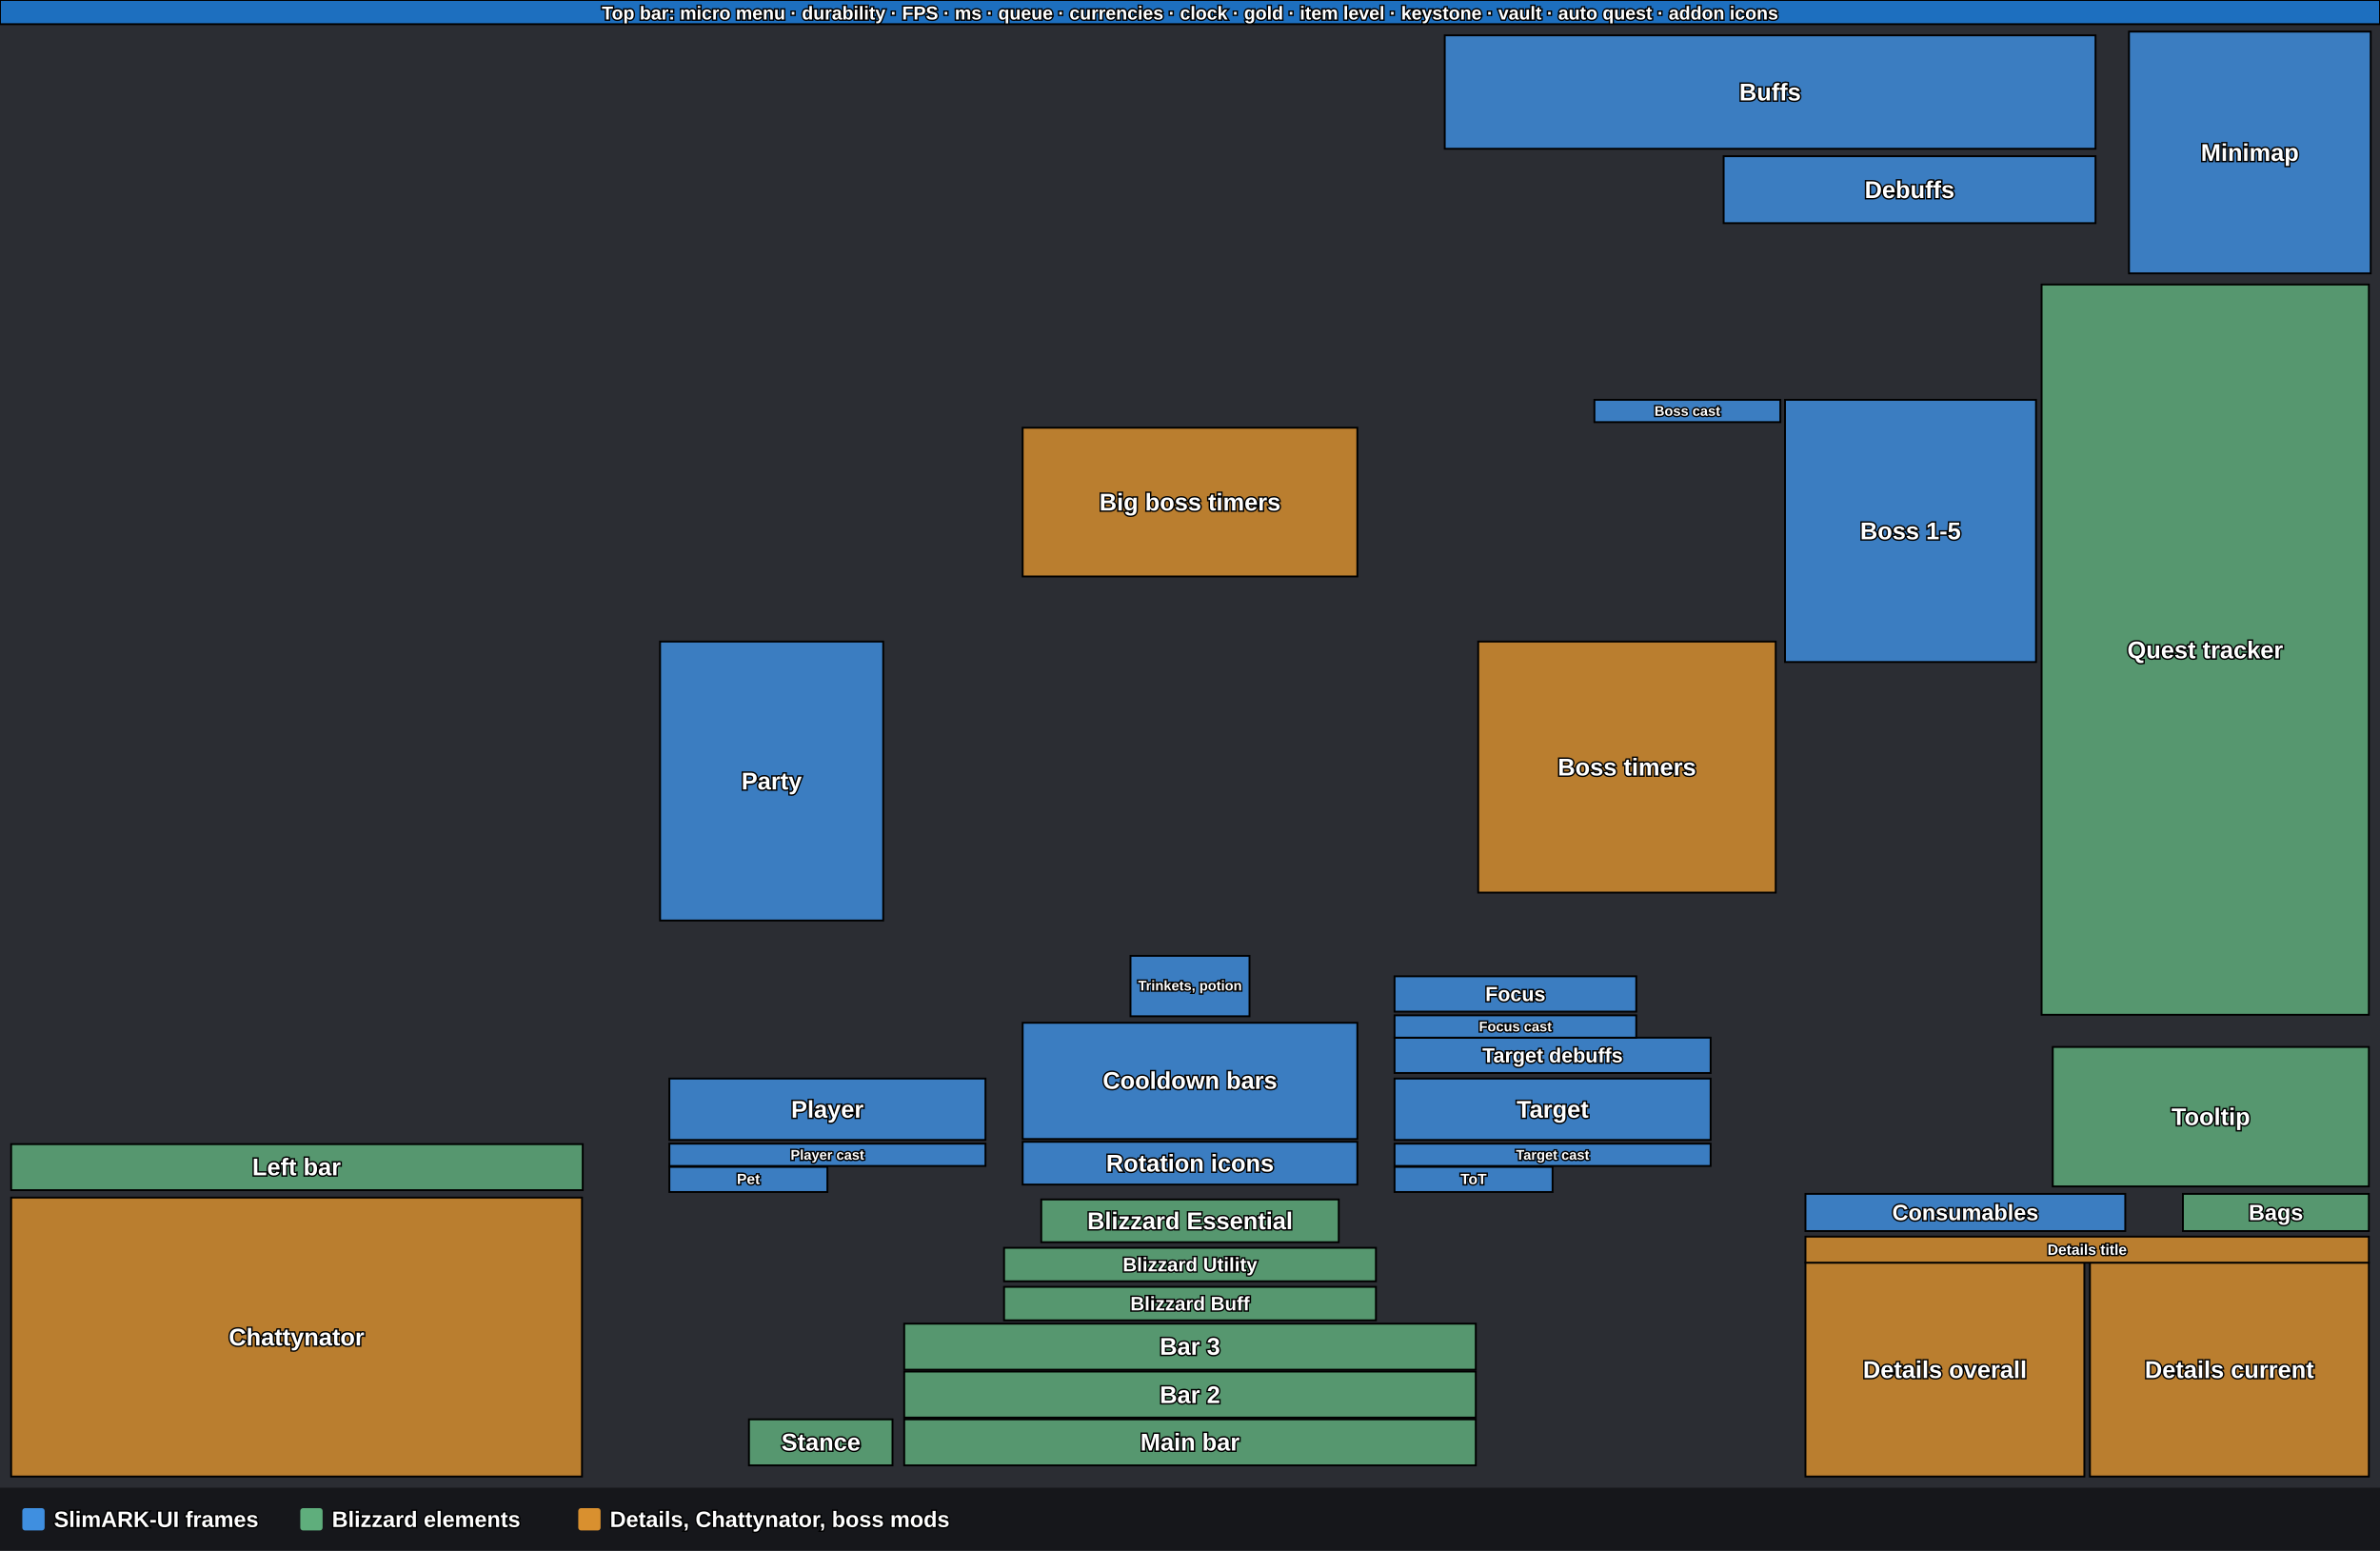
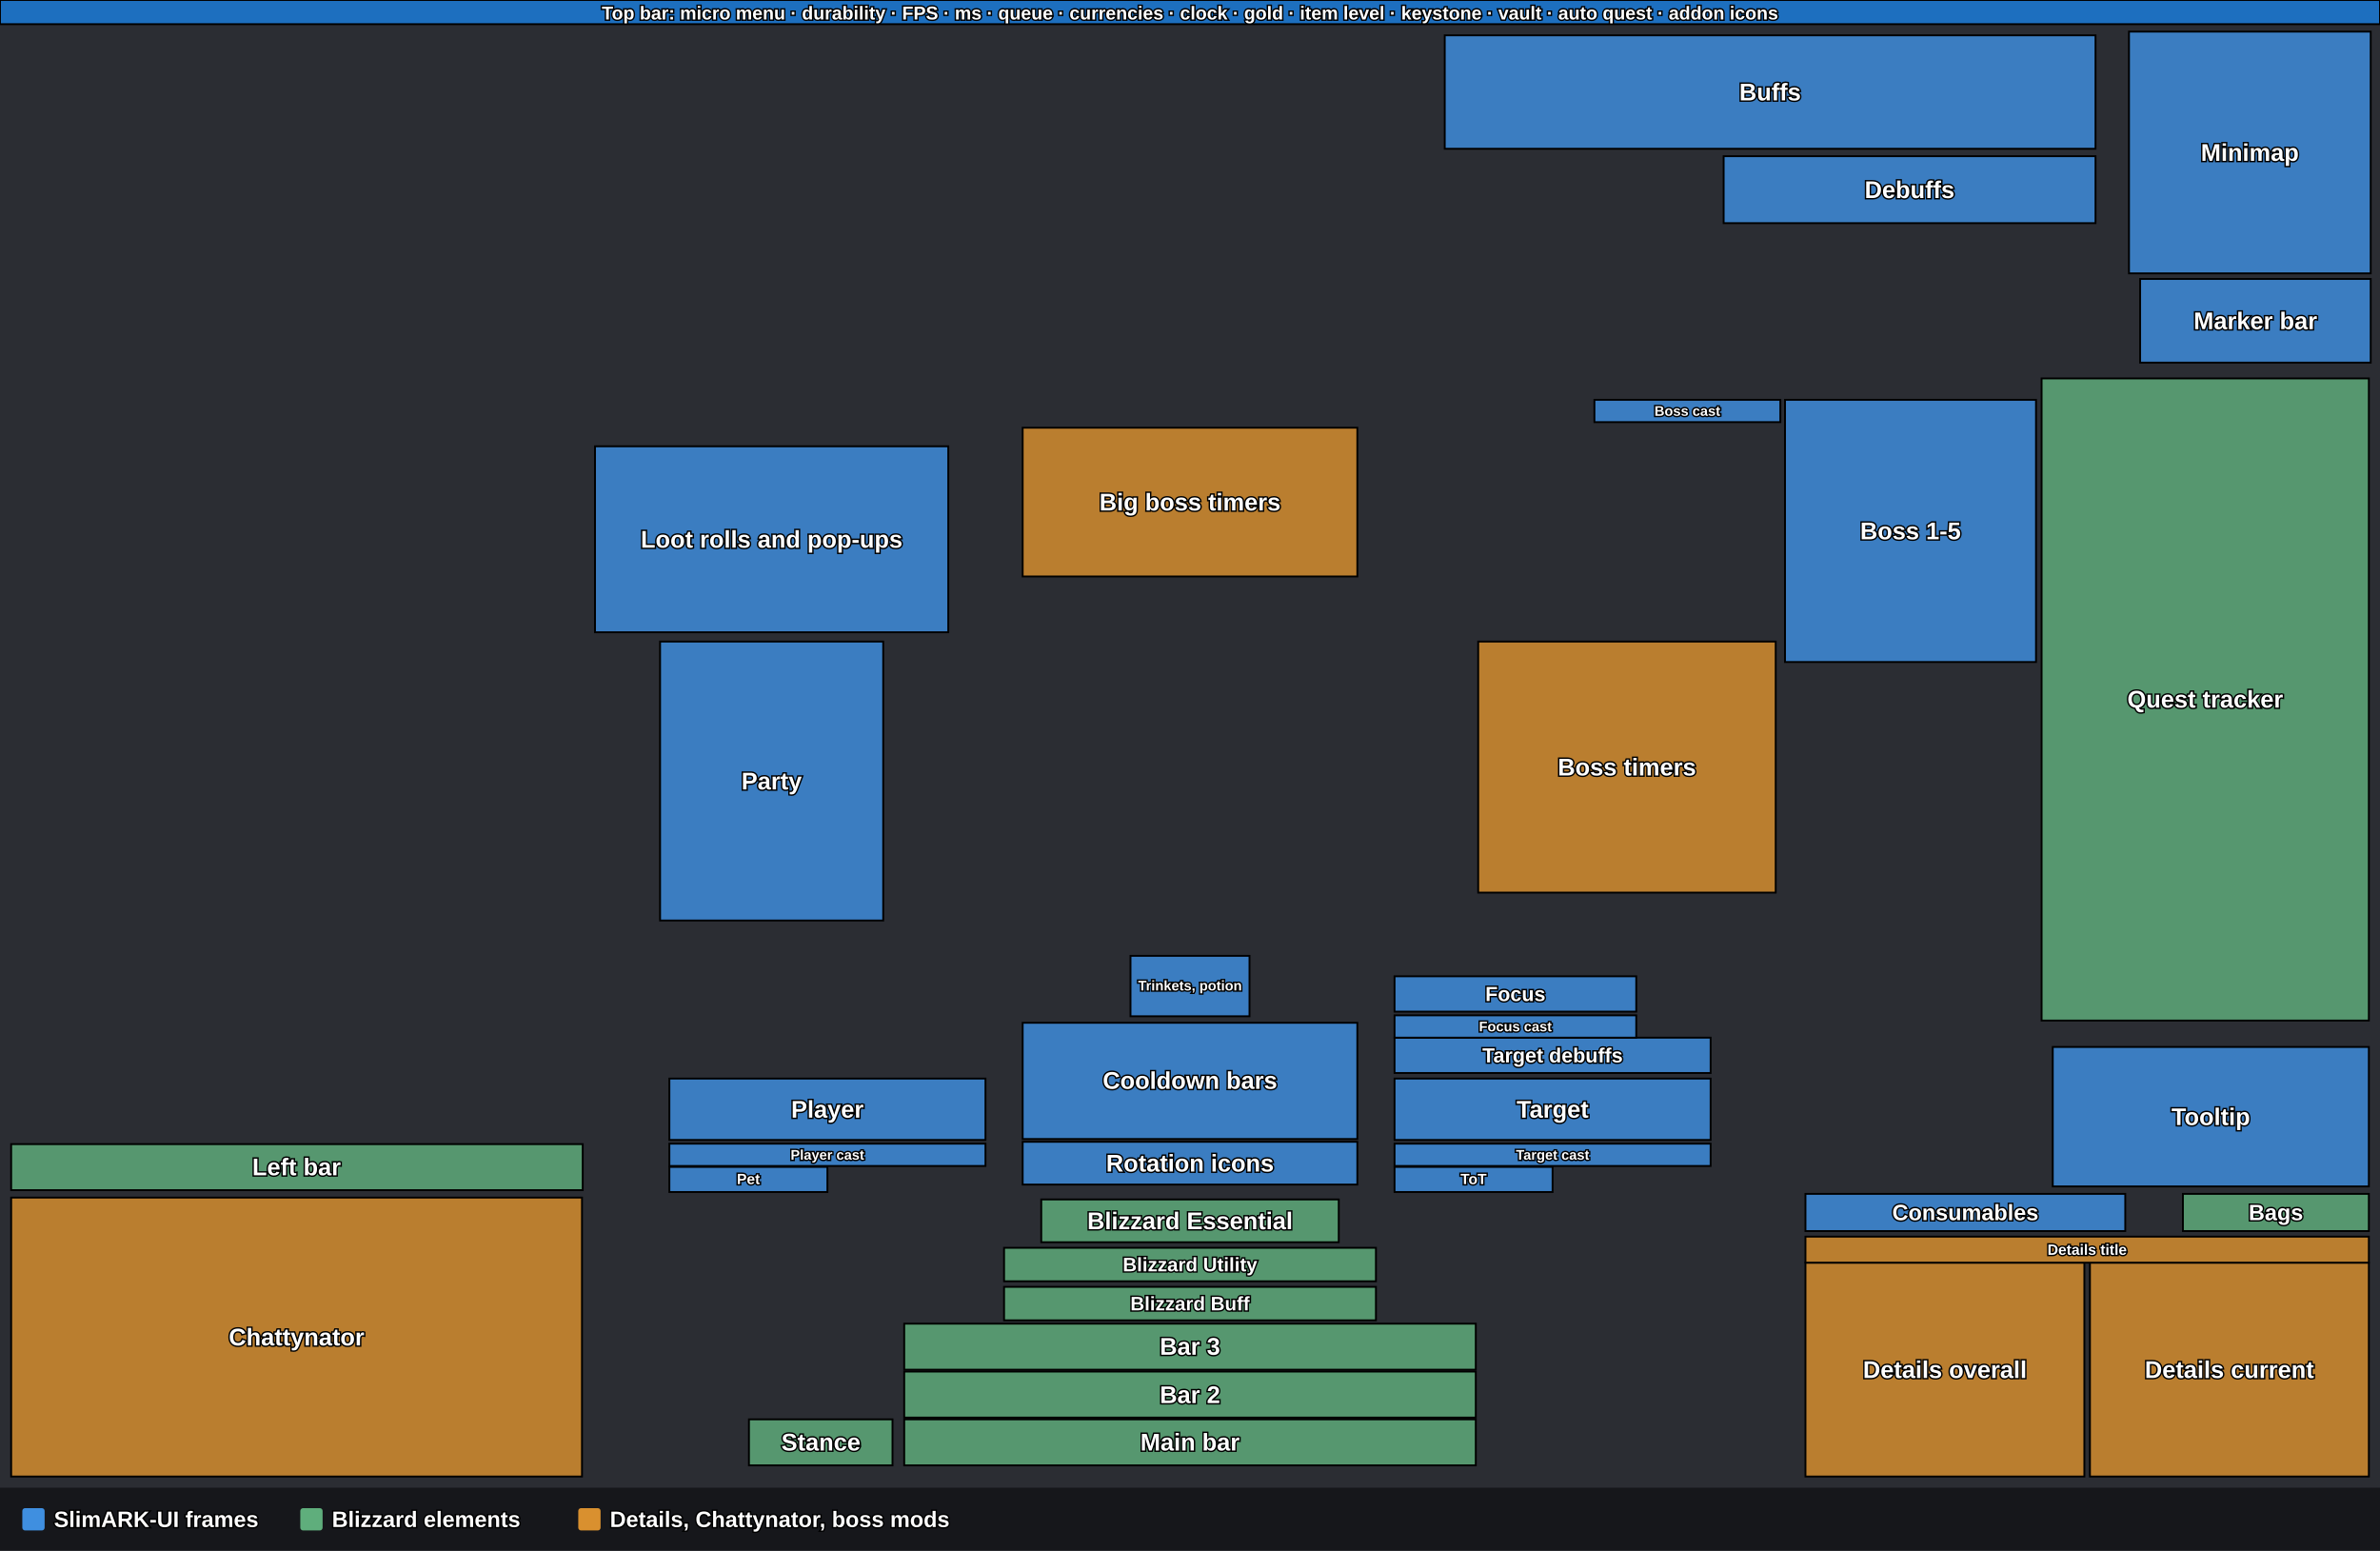
<svg xmlns="http://www.w3.org/2000/svg" viewBox="0 0 2560 1668" role="img" aria-label="DPS and tank layout">
  <style>text{fill:#fff;text-anchor:middle;dominant-baseline:central;font-family:Arial,Helvetica,sans-serif;font-weight:700;paint-order:stroke;stroke:#000;stroke-width:3px}</style>
  <rect width="2560" height="1668" fill="#16171b" />
  <rect width="2560" height="1600" fill="#2b2d33" />
  <rect x="0" y="0" width="2560" height="26" fill="#1d6fbf" stroke="#000" stroke-width="2" />
  <text x="1280" y="14" font-size="20">Top bar: micro menu · durability · FPS · ms · queue · currencies · clock · gold · item level · keystone · vault · auto quest · addon icons</text>
  <rect x="720.0" y="1160.0" width="340.0" height="66.0" fill="#3f8fe0" fill-opacity=".82" stroke="#000" stroke-width="2" />
  <text x="890" y="1193" font-size="26">Player</text>
  <rect x="720.0" y="1230.0" width="340.0" height="24.0" fill="#3f8fe0" fill-opacity=".82" stroke="#000" stroke-width="2" />
  <text x="890" y="1242" font-size="15">Player cast</text>
  <rect x="1500.0" y="1160.0" width="340.0" height="66.0" fill="#3f8fe0" fill-opacity=".82" stroke="#000" stroke-width="2" />
  <text x="1670" y="1193" font-size="26">Target</text>
  <rect x="1500.0" y="1230.0" width="340.0" height="24.0" fill="#3f8fe0" fill-opacity=".82" stroke="#000" stroke-width="2" />
  <text x="1670" y="1242" font-size="15">Target cast</text>
  <rect x="720.0" y="1255.0" width="170.0" height="27.0" fill="#3f8fe0" fill-opacity=".82" stroke="#000" stroke-width="2" />
  <text x="805" y="1268" font-size="16">Pet</text>
  <rect x="1500.0" y="1255.0" width="170.0" height="27.0" fill="#3f8fe0" fill-opacity=".82" stroke="#000" stroke-width="2" />
  <text x="1585" y="1268" font-size="16">ToT</text>
  <rect x="1500.0" y="1116.0" width="340.0" height="38.0" fill="#3f8fe0" fill-opacity=".82" stroke="#000" stroke-width="2" />
  <text x="1670" y="1135" font-size="22">Target debuffs</text>
  <rect x="1500.0" y="1050.0" width="260.0" height="38.0" fill="#3f8fe0" fill-opacity=".82" stroke="#000" stroke-width="2" />
  <text x="1630" y="1069" font-size="22">Focus</text>
  <rect x="1500.0" y="1092.0" width="260.0" height="24.0" fill="#3f8fe0" fill-opacity=".82" stroke="#000" stroke-width="2" />
  <text x="1630" y="1104" font-size="15">Focus cast</text>
  <rect x="1920.0" y="430.0" width="270.0" height="282.0" fill="#3f8fe0" fill-opacity=".82" stroke="#000" stroke-width="2" />
  <text x="2055" y="571" font-size="26">Boss 1-5</text>
  <rect x="1715.0" y="430.0" width="200.0" height="24.0" fill="#3f8fe0" fill-opacity=".82" stroke="#000" stroke-width="2" />
  <text x="1815" y="442" font-size="15">Boss cast</text>
  <rect x="710.0" y="690.0" width="240.0" height="300.0" fill="#3f8fe0" fill-opacity=".82" stroke="#000" stroke-width="2" />
  <text x="830" y="840" font-size="26">Party</text>
  <rect x="1216.0" y="1028.0" width="128.0" height="65.0" fill="#3f8fe0" fill-opacity=".82" stroke="#000" stroke-width="2" />
  <text x="1280" y="1060" font-size="15">Trinkets, potion</text>
  <rect x="1100.0" y="1100.0" width="360.0" height="125.0" fill="#3f8fe0" fill-opacity=".82" stroke="#000" stroke-width="2" />
  <text x="1280" y="1162" font-size="26">Cooldown bars</text>
  <rect x="1100.0" y="1228.0" width="360.0" height="46.0" fill="#3f8fe0" fill-opacity=".82" stroke="#000" stroke-width="2" />
  <text x="1280" y="1251" font-size="26">Rotation icons</text>
  <rect x="1554.0" y="38.0" width="700.0" height="122.0" fill="#3f8fe0" fill-opacity=".82" stroke="#000" stroke-width="2" />
  <text x="1904" y="99" font-size="26">Buffs</text>
  <rect x="1854.0" y="168.0" width="400.0" height="72.0" fill="#3f8fe0" fill-opacity=".82" stroke="#000" stroke-width="2" />
  <text x="2054" y="204" font-size="26">Debuffs</text>
  <rect x="2290.0" y="34.0" width="260.0" height="260.0" fill="#3f8fe0" fill-opacity=".82" stroke="#000" stroke-width="2" />
  <text x="2420" y="164" font-size="26">Minimap</text>
  <rect x="1942.0" y="1284.0" width="344.0" height="40.0" fill="#3f8fe0" fill-opacity=".82" stroke="#000" stroke-width="2" />
  <text x="2114" y="1304" font-size="24">Consumables</text>
  <rect x="1942.0" y="1358.0" width="300.0" height="230.0" fill="#d9902f" fill-opacity=".82" stroke="#000" stroke-width="2" />
  <text x="2092" y="1473" font-size="26">Details overall</text>
  <rect x="2248.0" y="1358.0" width="300.0" height="230.0" fill="#d9902f" fill-opacity=".82" stroke="#000" stroke-width="2" />
  <text x="2398" y="1473" font-size="26">Details current</text>
  <rect x="12.0" y="1288.0" width="614.0" height="300.0" fill="#d9902f" fill-opacity=".82" stroke="#000" stroke-width="2" />
  <text x="319" y="1438" font-size="26">Chattynator</text>
  <rect x="1590.0" y="690.0" width="320.0" height="270.0" fill="#d9902f" fill-opacity=".82" stroke="#000" stroke-width="2" />
  <text x="1750" y="825" font-size="26">Boss timers</text>
  <rect x="1100.0" y="460.0" width="360.0" height="160.0" fill="#d9902f" fill-opacity=".82" stroke="#000" stroke-width="2" />
  <text x="1280" y="540" font-size="26">Big boss timers</text>
  <rect x="972.6" y="1526.5" width="614.8" height="49.5" fill="#5fae7c" fill-opacity=".82" stroke="#000" stroke-width="2" />
  <text x="1280" y="1551" font-size="26">Main bar</text>
  <rect x="972.6" y="1475.1" width="614.8" height="49.5" fill="#5fae7c" fill-opacity=".82" stroke="#000" stroke-width="2" />
  <text x="1280" y="1500" font-size="26">Bar 2</text>
  <rect x="972.6" y="1423.6" width="614.8" height="49.5" fill="#5fae7c" fill-opacity=".82" stroke="#000" stroke-width="2" />
  <text x="1280" y="1448" font-size="26">Bar 3</text>
  <rect x="12.0" y="1230.5" width="614.8" height="49.5" fill="#5fae7c" fill-opacity=".82" stroke="#000" stroke-width="2" />
  <text x="319" y="1255" font-size="26">Left bar</text>
  <rect x="805.6" y="1526.5" width="154.4" height="49.5" fill="#5fae7c" fill-opacity=".82" stroke="#000" stroke-width="2" />
  <text x="883" y="1551" font-size="26">Stance</text>
  <rect x="2348.0" y="1284.0" width="200.0" height="40.0" fill="#5fae7c" fill-opacity=".82" stroke="#000" stroke-width="2" />
  <text x="2448" y="1304" font-size="24">Bags</text>
-   <rect x="2208.0" y="1126.0" width="340.0" height="150.0" fill="#5fae7c" fill-opacity=".82" stroke="#000" stroke-width="2" />
+   <rect x="2208.0" y="1126.0" width="340.0" height="150.0" fill="#3f8fe0" fill-opacity=".82" stroke="#000" stroke-width="2" />
  <text x="2378" y="1201" font-size="26">Tooltip</text>
-   <rect x="2196.0" y="306.0" width="352.0" height="785.4" fill="#5fae7c" fill-opacity=".82" stroke="#000" stroke-width="2" />
-   <text x="2372" y="699" font-size="26">Quest tracker</text>
+   <rect x="2196.0" y="407.0" width="352.0" height="690.6" fill="#5fae7c" fill-opacity=".82" stroke="#000" stroke-width="2" />
+   <text x="2372" y="752" font-size="26">Quest tracker</text>
  <rect x="1120.0" y="1290.0" width="320.0" height="46.0" fill="#5fae7c" fill-opacity=".82" stroke="#000" stroke-width="2" />
  <text x="1280" y="1313" font-size="26">Blizzard Essential</text>
  <rect x="1080.0" y="1342.0" width="400.0" height="36.0" fill="#5fae7c" fill-opacity=".82" stroke="#000" stroke-width="2" />
  <text x="1280" y="1360" font-size="21">Blizzard Utility</text>
  <rect x="1080.0" y="1384.0" width="400.0" height="36.0" fill="#5fae7c" fill-opacity=".82" stroke="#000" stroke-width="2" />
  <text x="1280" y="1402" font-size="21">Blizzard Buff</text>
  <rect x="1942.0" y="1330.0" width="606.0" height="28.0" fill="#d9902f" fill-opacity=".82" stroke="#000" stroke-width="2" />
  <text x="2245" y="1344" font-size="16">Details title</text>
+   <rect x="2302.0" y="300.0" width="248.0" height="90.0" fill="#3f8fe0" fill-opacity=".82" stroke="#000" stroke-width="2" />
+   <text x="2426" y="345" font-size="26">Marker bar</text>
+   <rect x="640.0" y="480.0" width="380.0" height="200.0" fill="#3f8fe0" fill-opacity=".82" stroke="#000" stroke-width="2" />
+   <text x="830" y="580" font-size="26">Loot rolls and pop-ups</text>
  <rect x="24" y="1622" width="24" height="24" rx="3" fill="#3f8fe0" />
  <text x="58" y="1634" font-size="24" style="text-anchor:start">SlimARK-UI frames</text>
  <rect x="323" y="1622" width="24" height="24" rx="3" fill="#5fae7c" />
  <text x="357" y="1634" font-size="24" style="text-anchor:start">Blizzard elements</text>
  <rect x="622" y="1622" width="24" height="24" rx="3" fill="#d9902f" />
  <text x="656" y="1634" font-size="24" style="text-anchor:start">Details, Chattynator, boss mods</text>
</svg>
